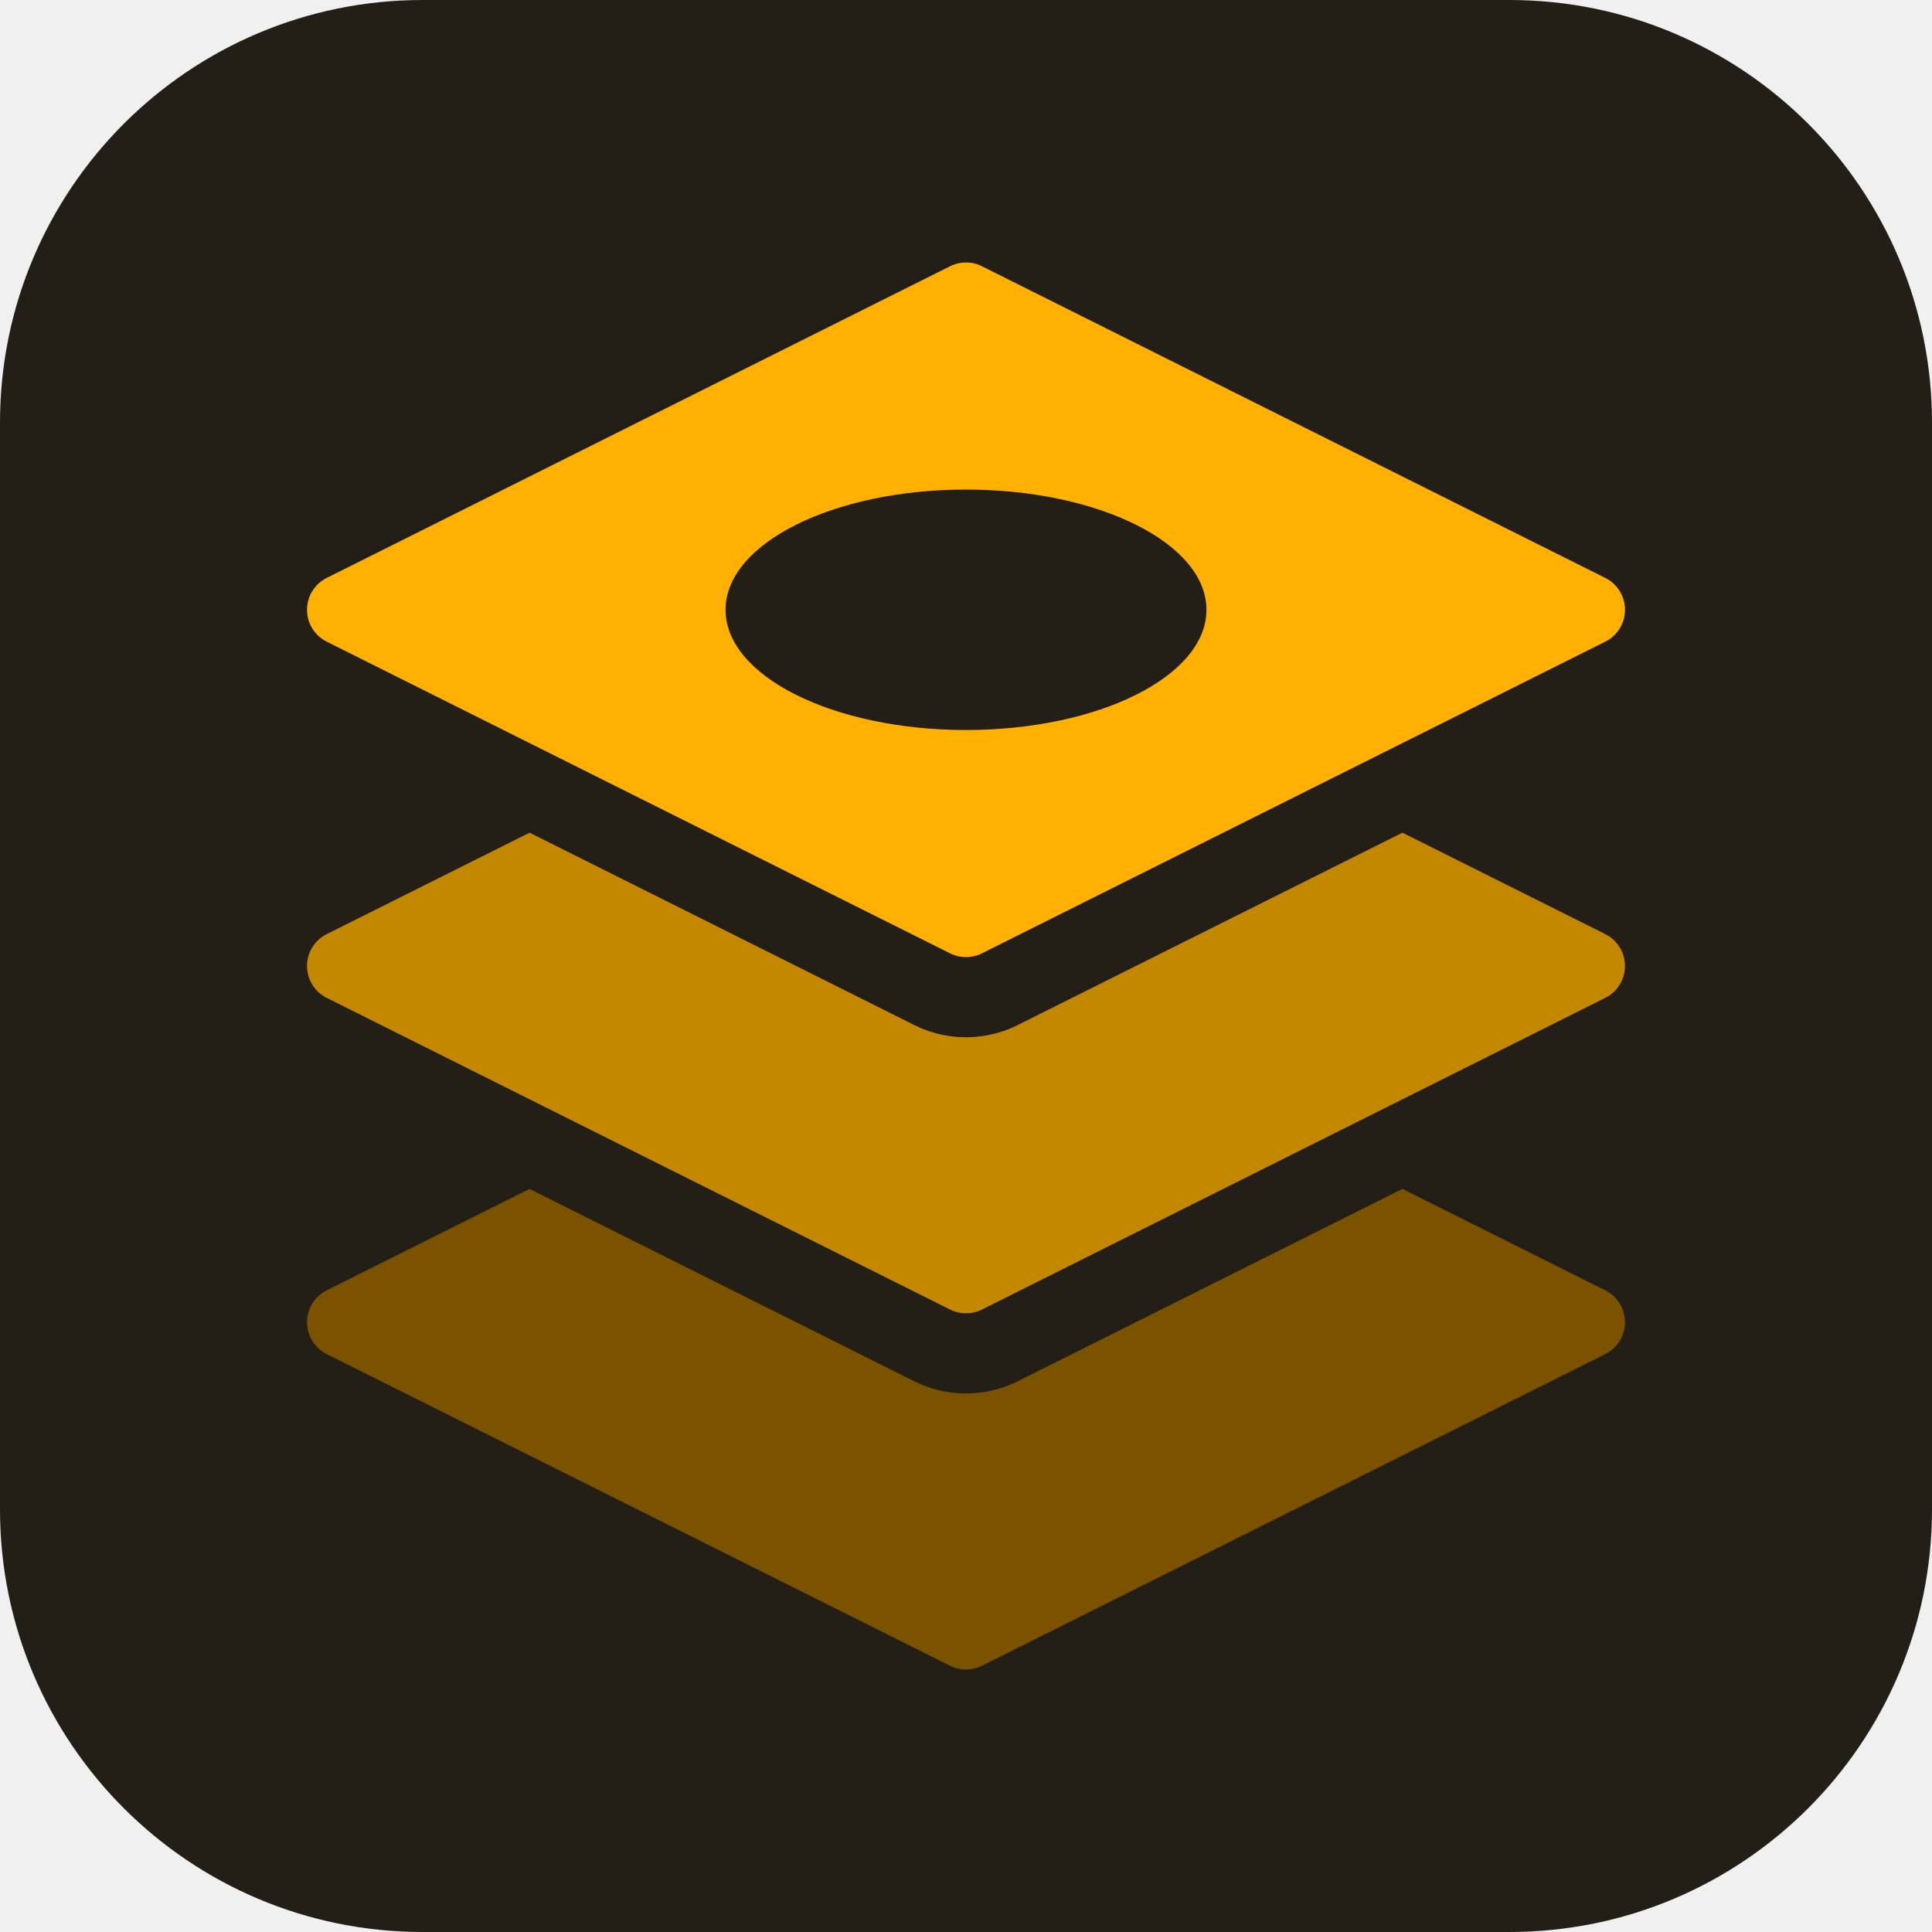
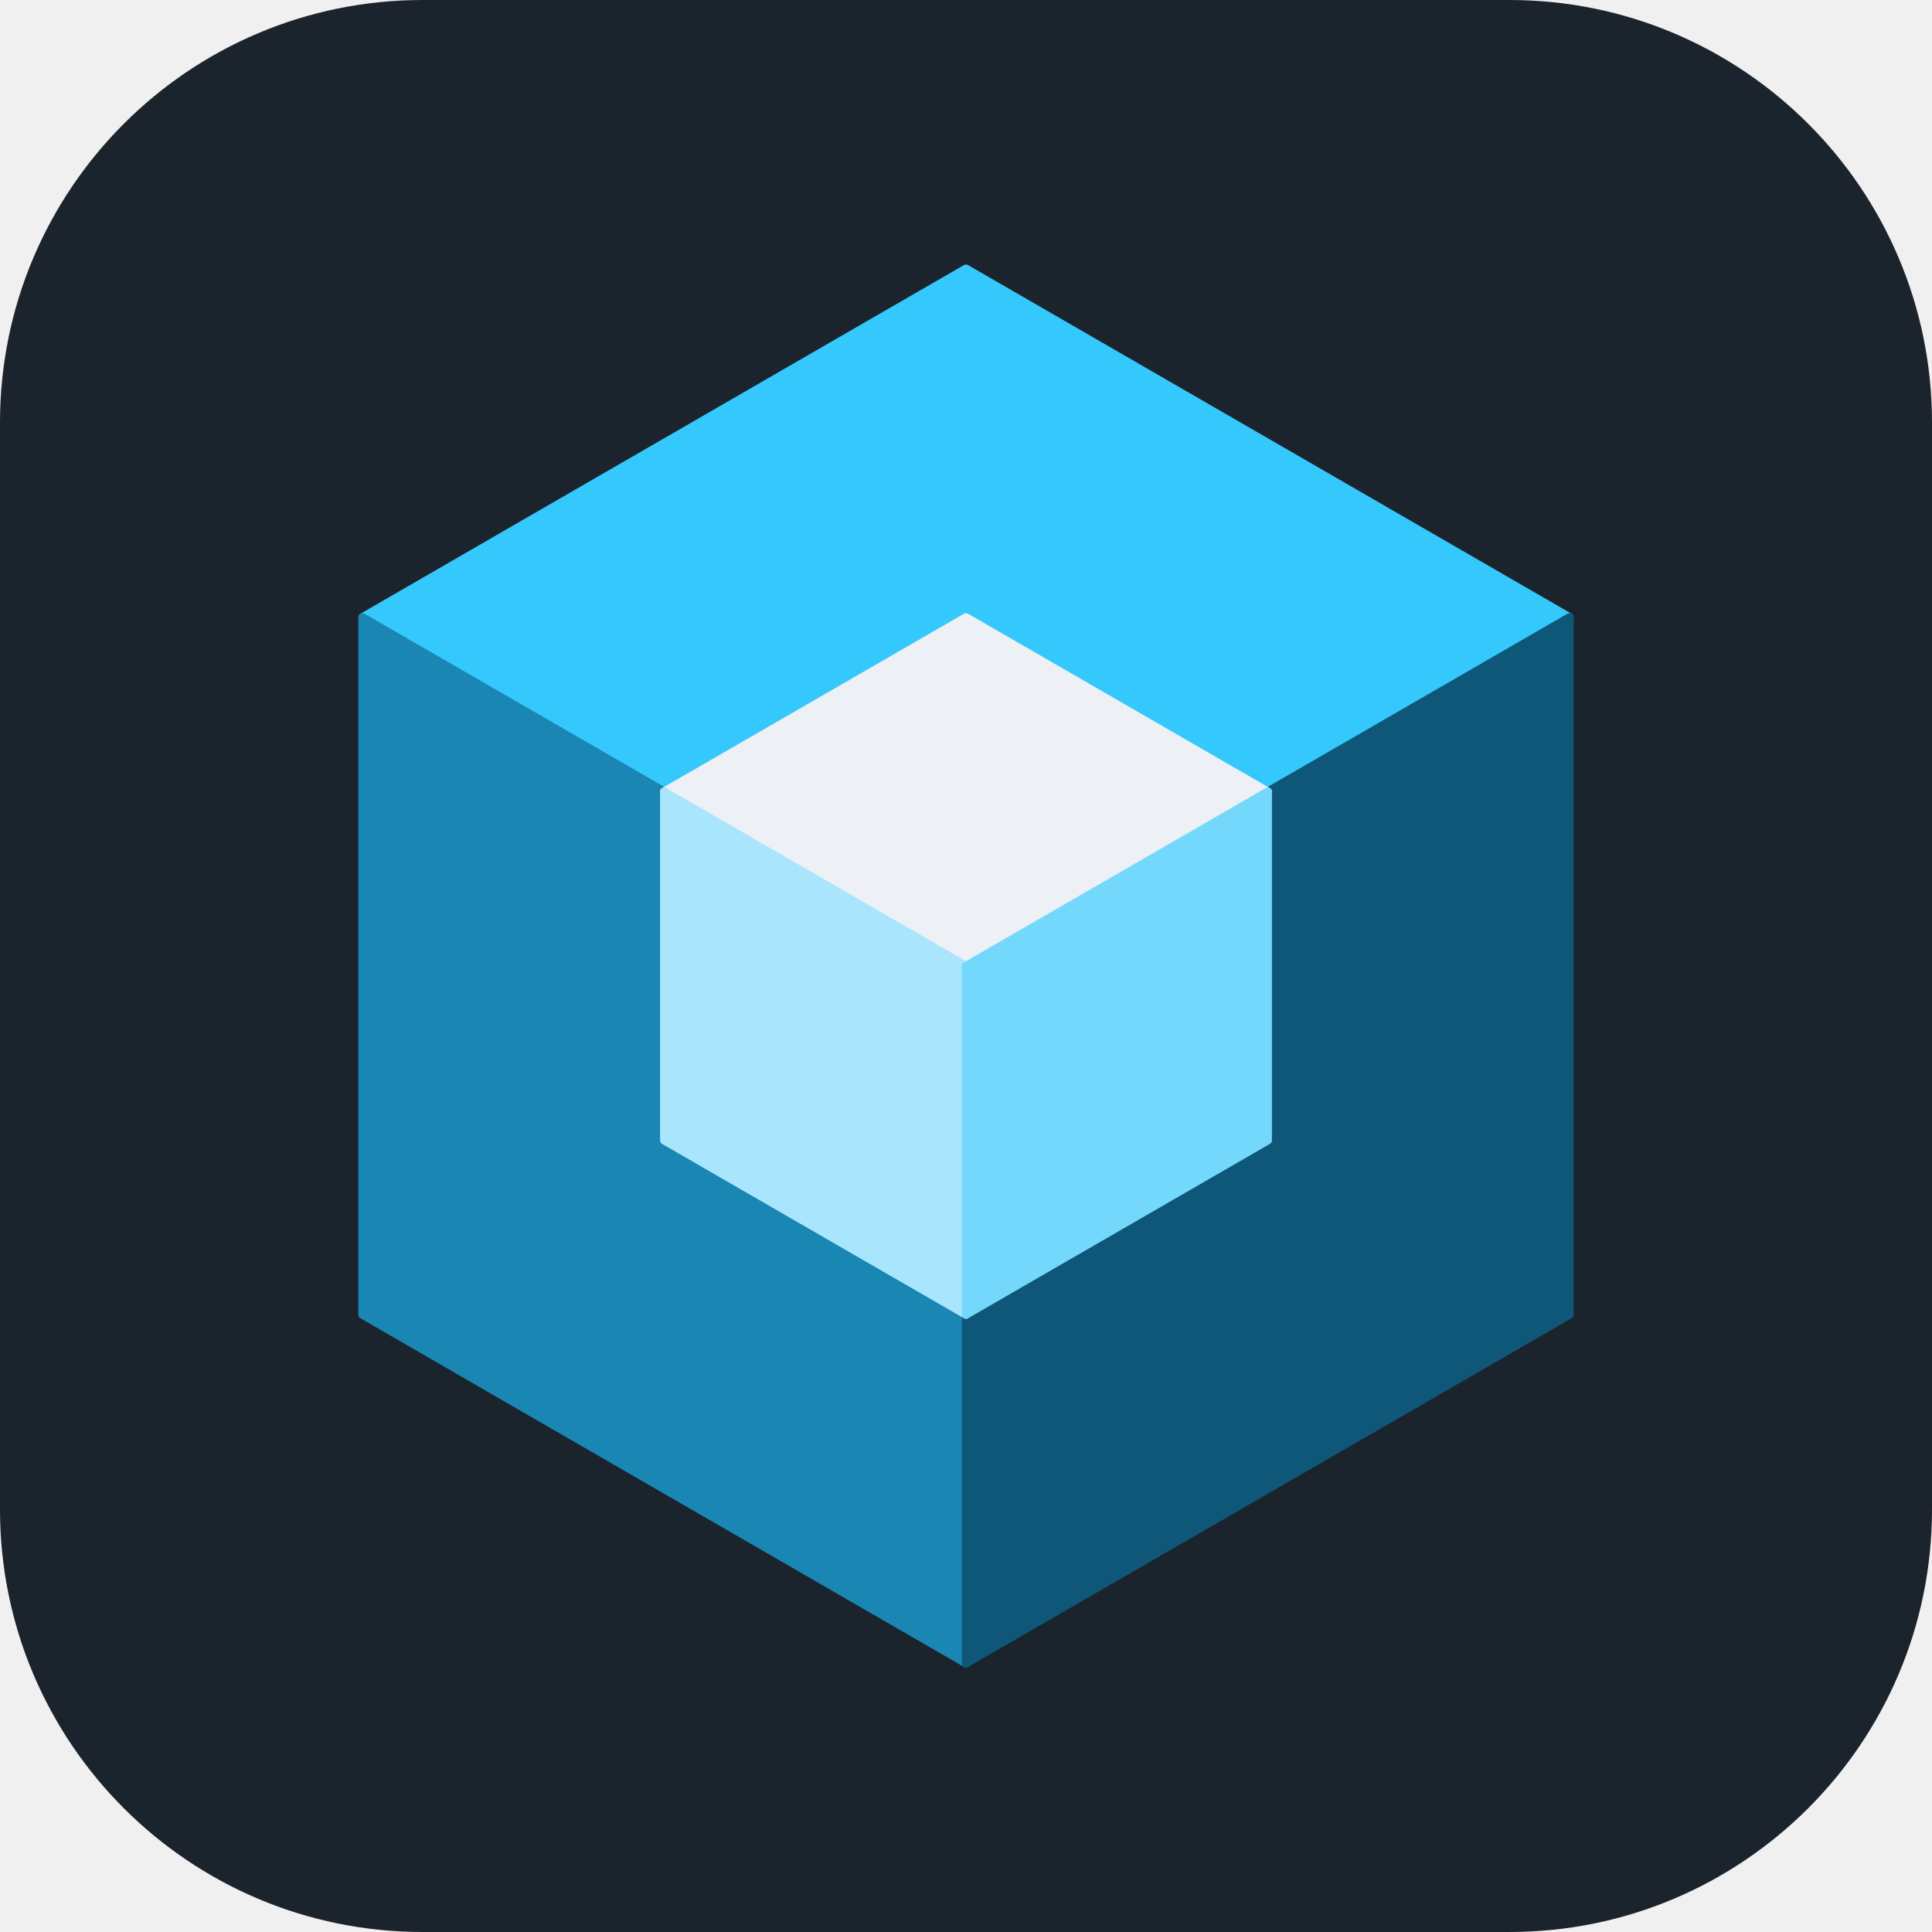
<svg xmlns="http://www.w3.org/2000/svg" viewBox="0 0 256 256" role="img" aria-label="Voxel app icon">
-   <defs>
-     <mask id="voxel-icon-top" maskUnits="userSpaceOnUse" x="0" y="0" width="256" height="256">
-       <rect width="256" height="256" fill="#fff" />
-       <ellipse cx="128" cy="88" rx="27" ry="13.5" fill="#000" />
-     </mask>
-     <mask id="voxel-icon-mid" maskUnits="userSpaceOnUse" x="0" y="0" width="256" height="256">
-       <rect width="256" height="256" fill="#fff" />
-       <path d="M128 53 L198 88 L128 123 L58 88 Z" fill="#000" stroke="#000" stroke-width="26" stroke-linejoin="round" />
-     </mask>
-     <mask id="voxel-icon-low" maskUnits="userSpaceOnUse" x="0" y="0" width="256" height="256">
-       <rect width="256" height="256" fill="#fff" />
-       <path d="M128 93 L198 128 L128 163 L58 128 Z" fill="#000" stroke="#000" stroke-width="26" stroke-linejoin="round" />
-     </mask>
-   </defs>
-   <rect width="256" height="256" rx="56" fill="#231E16" />
-   <g transform="translate(128 128) scale(1.18) translate(-128 -128)">
-     <path d="M128 133 L198 168 L128 203 L58 168 Z" fill="#7A5200" stroke="#7A5200" stroke-width="8" stroke-linejoin="round" mask="url(#voxel-icon-low)" />
-     <path d="M128 93 L198 128 L128 163 L58 128 Z" fill="#C48700" stroke="#C48700" stroke-width="8" stroke-linejoin="round" mask="url(#voxel-icon-mid)" />
-     <path d="M128 53 L198 88 L128 123 L58 88 Z" fill="#FFB000" stroke="#FFB000" stroke-width="8" stroke-linejoin="round" mask="url(#voxel-icon-top)" />
+   <rect width="256" height="256" rx="56" fill="#1b232c" />
+   <g transform="translate(128 128) scale(1.1) translate(-128 -128)" stroke-width="1" stroke-linejoin="round">
+     <path d="M128 44 L200.7 86 L128 128 L55.3 86 Z" fill="#34c8fd" stroke="#34c8fd" />
+     <path d="M55.3 86 L128 128 L128 212 L55.3 170 Z" fill="#1a86b4" stroke="#1a86b4" />
+     <path d="M200.7 86 L200.7 170 L128 212 L128 128 Z" fill="#0f5778" stroke="#0f5778" />
+     <path d="M128 128 L91.65 107 L128 86 L164.35 107 Z" fill="#edf0f4" stroke="#edf0f4" />
+     <path d="M128 128 L128 170 L91.65 149 L91.65 107 Z" fill="#a9e6fe" stroke="#a9e6fe" />
+     <path d="M128 128 L164.35 107 L164.35 149 L128 170 Z" fill="#74d8fd" stroke="#74d8fd" />
  </g>
</svg>
